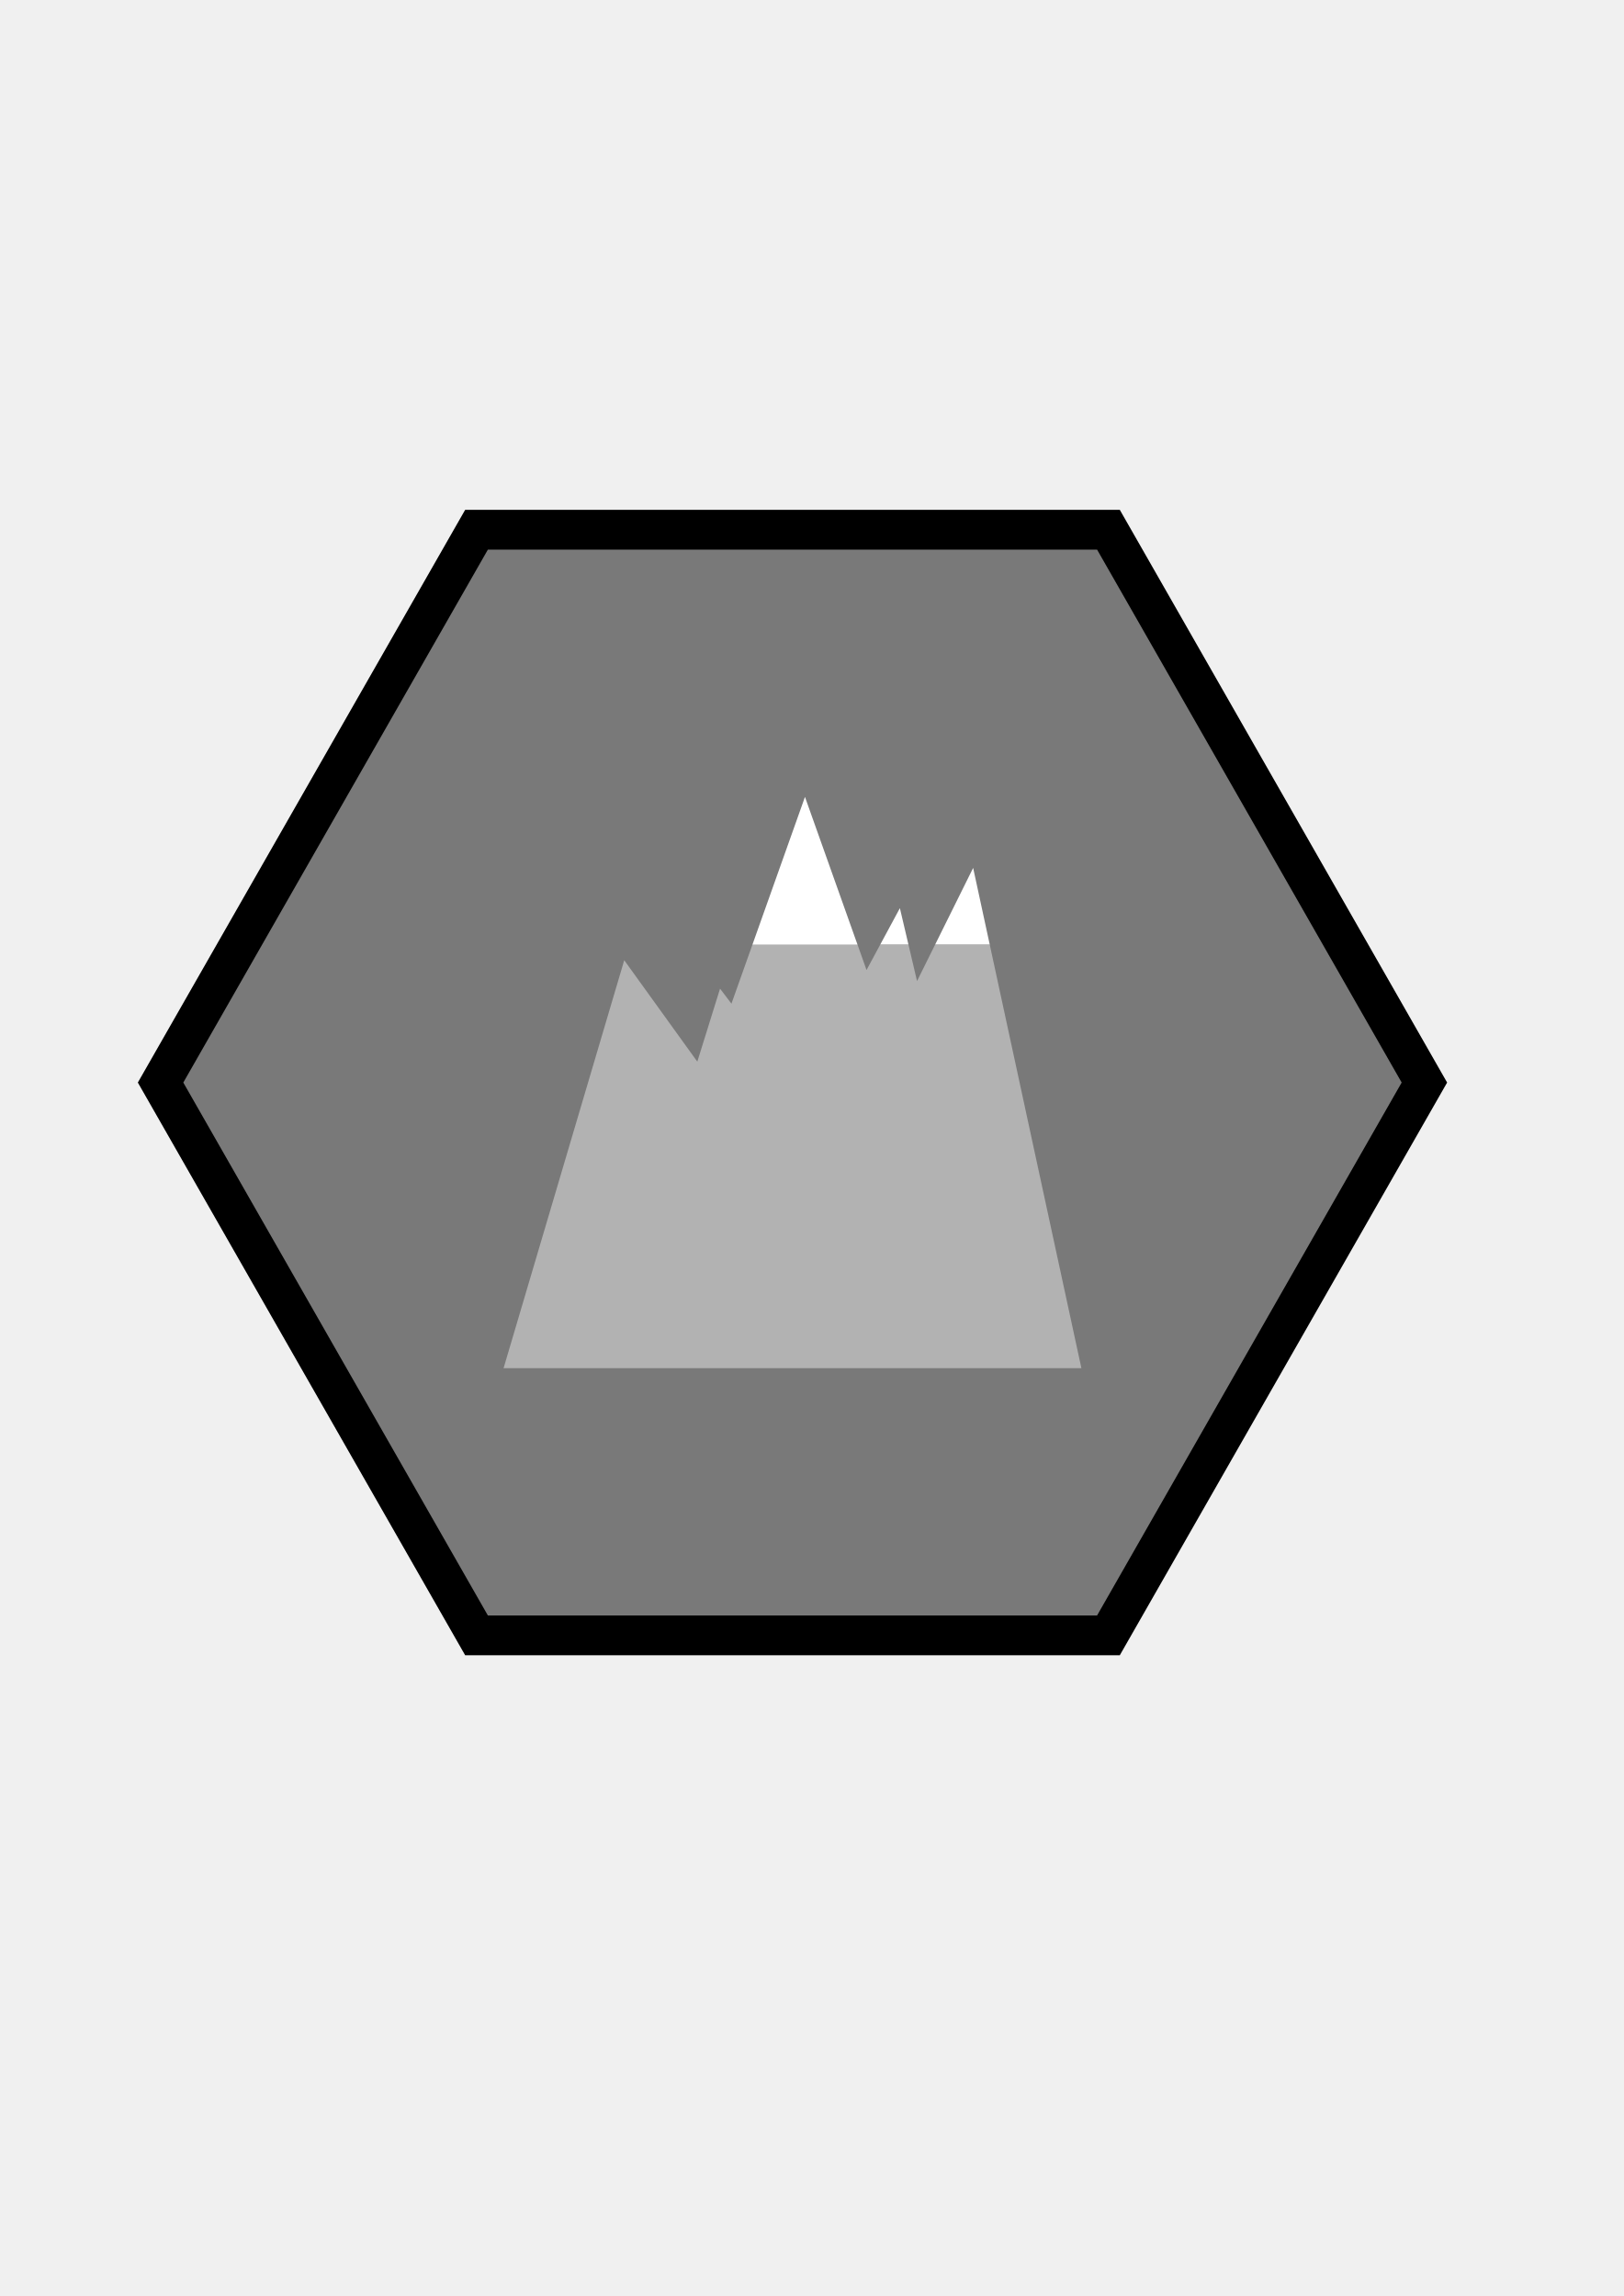
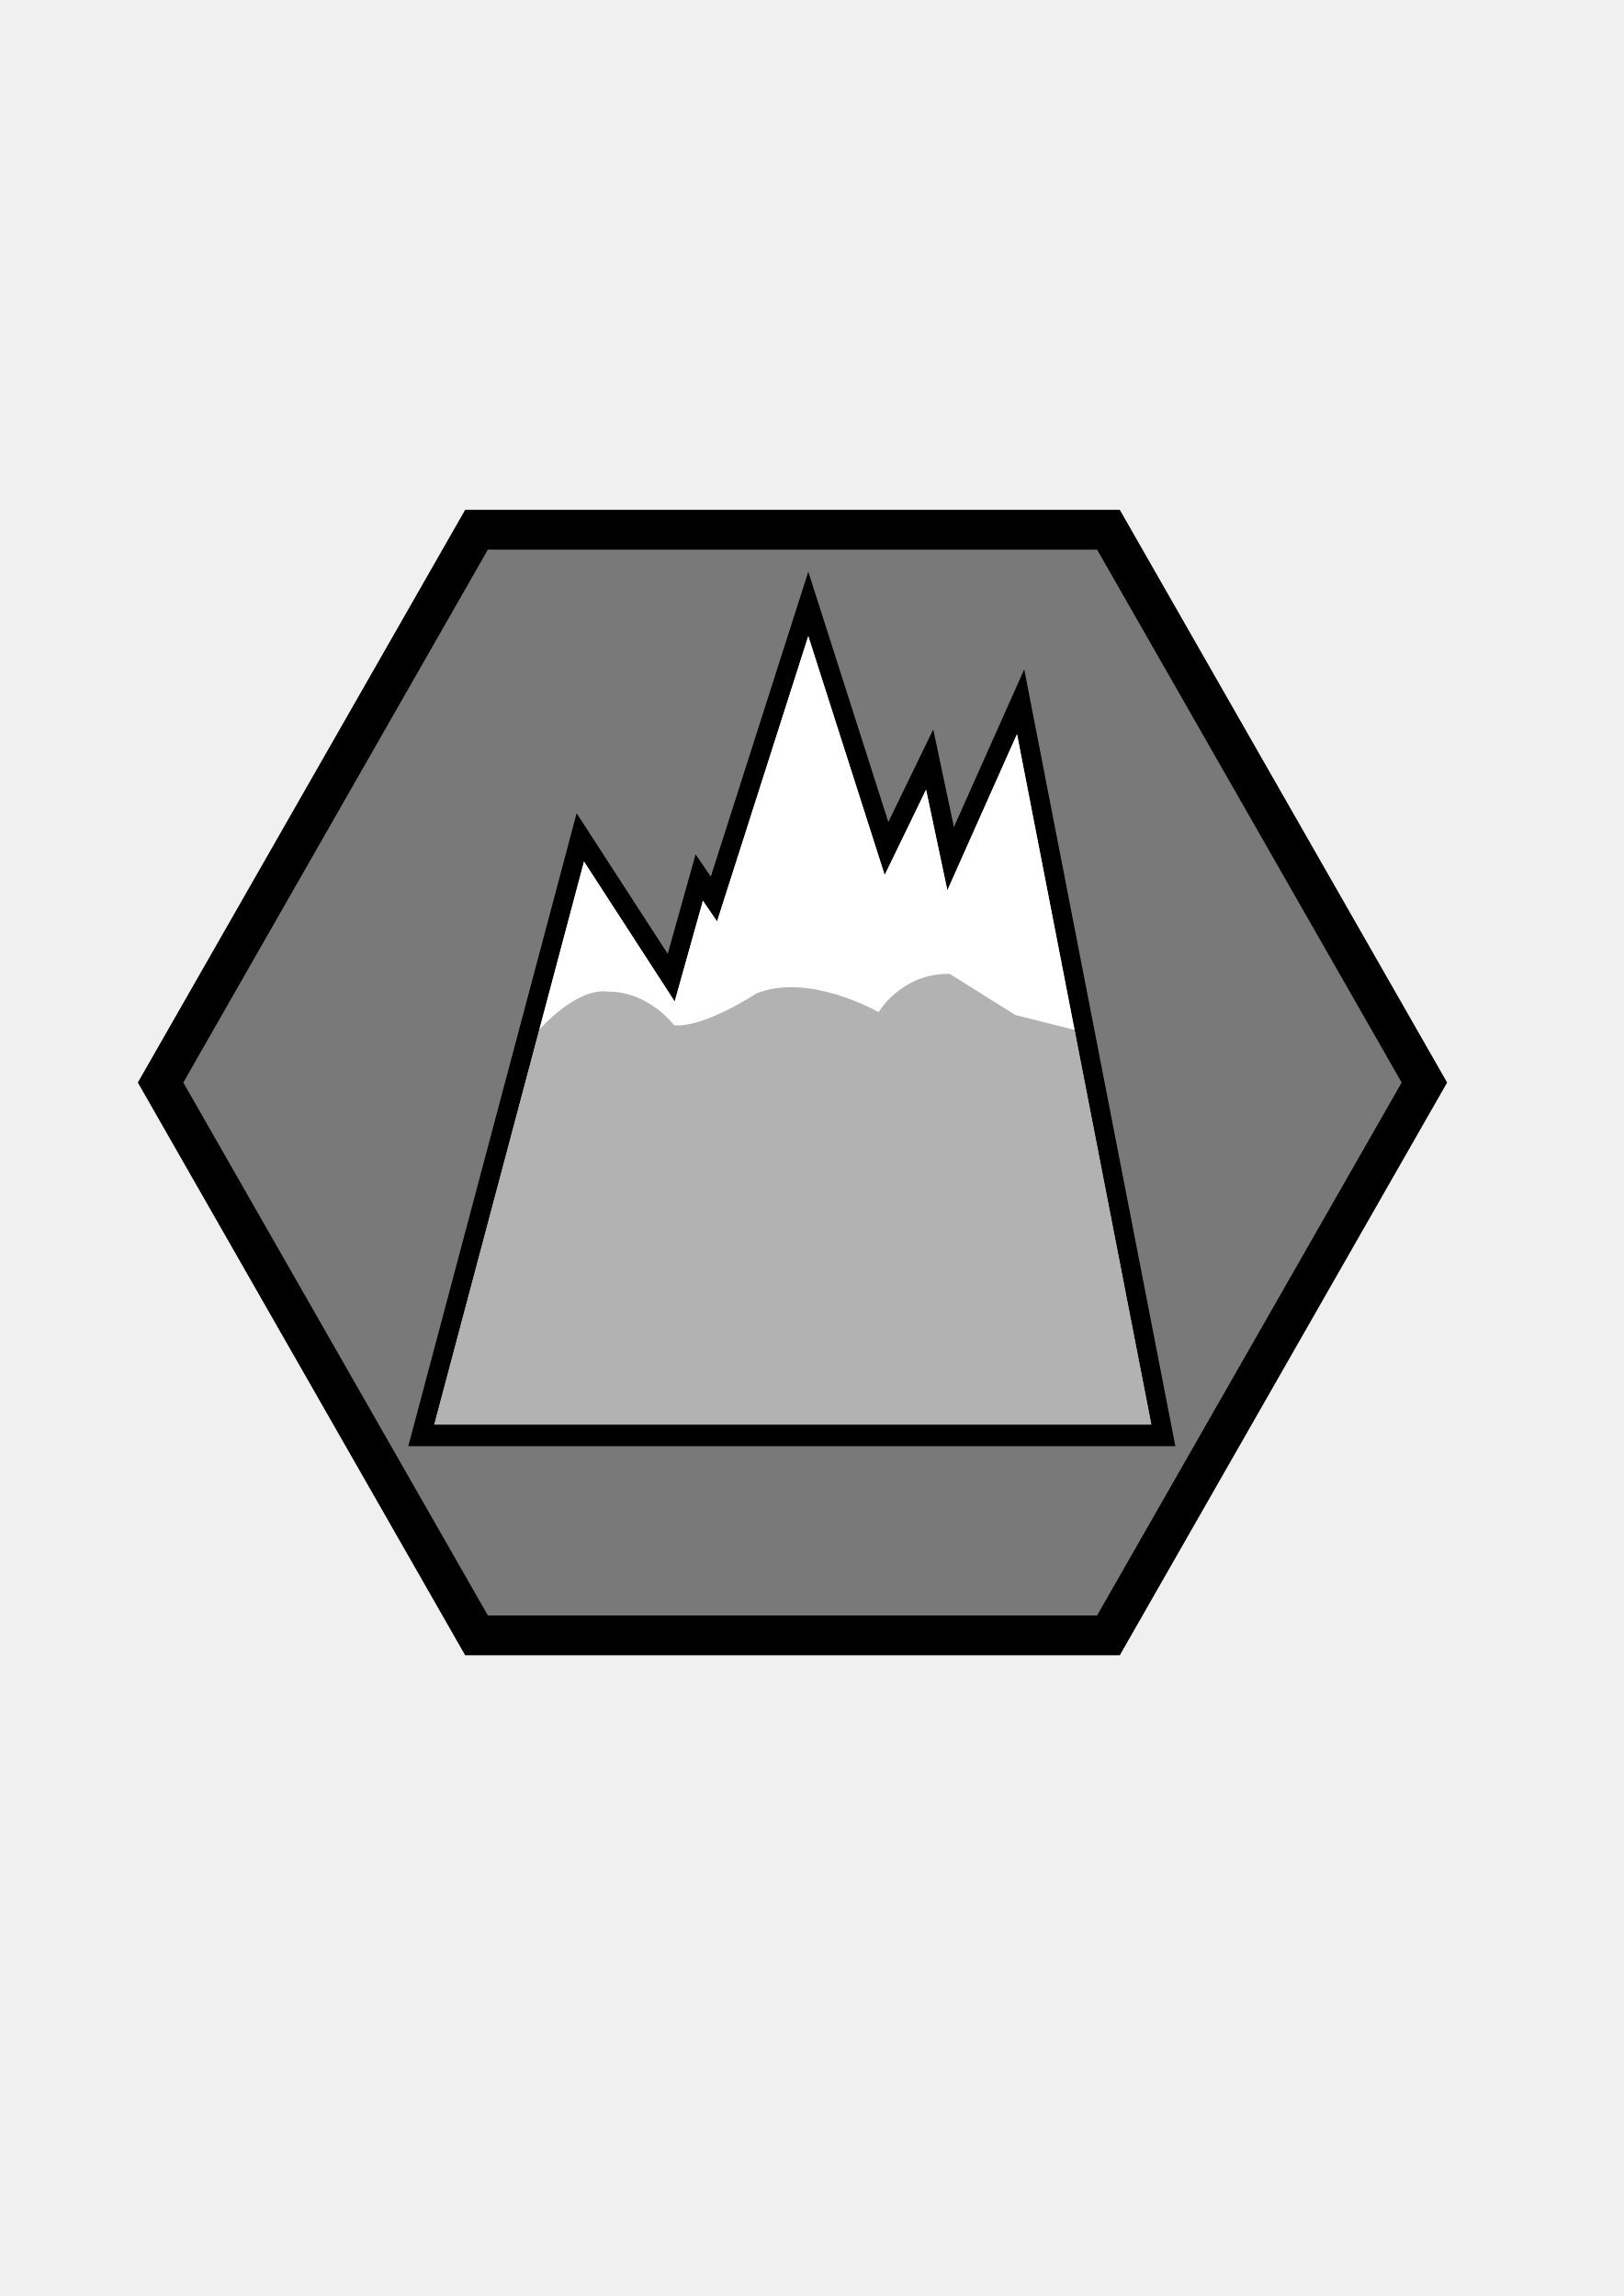
<svg xmlns="http://www.w3.org/2000/svg" width="210mm" height="297mm" viewBox="0 0 210 297" version="1.1" id="svg8">
  <defs id="defs2" />
  <g id="layer1">
    <path style="fill:#797979;fill-opacity:0.996;stroke:#000000;stroke-width:4.782;stroke-miterlimit:4;stroke-dasharray:none" id="path30" d="m 134.597,188.885 -76.76,0 -38.38,-66.476 38.38,-66.476 76.76,3e-6 38.38,66.476 z" transform="matrix(1.064718,0,0,1.075749,0.05098981,8.351938)" />
-     <g id="g1008" transform="matrix(0.8271029,0,0,1.176044,225.3548,30.82784)" style="mix-blend-mode:normal">
-       <path id="path965" style="fill:#ffffff;stroke:none;stroke-width:3.206" d="m -477.146,293.65 h 32.316 l -9.816,-31.912 z" transform="scale(0.2645833)" />
-       <path id="path1001" style="fill:#ffffff;stroke:none;stroke-width:3.206" d="m -509.59,293.65 h 16.723 l -5.08,-15.184 z" transform="scale(0.2645833)" />
-       <path id="path999" style="fill:#b2b2b2;stroke:none;stroke-width:3.206" d="m -585.1,293.65 -12.395,24.516 -6.734,-6.24 -13.439,30.346 -43.189,-42.154 -71.314,169.592 h 87.582 43.301 167.322 43.299 l -54.162,-176.059 h -32.316 l -10.662,15.121 -5.059,-15.121 h -16.723 l -8.068,10.523 -5.32,-10.523 z" transform="scale(0.2645833)" />
-       <path id="path997" style="fill:#ffffff;stroke:none;stroke-width:3.206" d="m -585.1,293.65 h 62.121 l -31.061,-61.436 z" transform="scale(0.2645833)" />
+     <g id="g856">
+       <g id="g866" transform="matrix(1.24093,0,0,1.380182,-24.65314,-59.99271)" style="stroke-width:4.043;stroke-miterlimit:4;stroke-dasharray:none;stroke:#000000;stroke-opacity:1">
+         <path id="path965" style="mix-blend-mode:normal;fill:#b2b2b2;stroke:#000000;stroke-width:15.282;stroke-miterlimit:4;stroke-dasharray:none;stroke-opacity:1" d="m 393.488,389.609 -25.691,72.252 -10.252,28.83 -5.568,-7.338 -11.117,35.688 -35.723,-49.576 -58.984,199.449 h 72.439 35.814 138.393 35.812 l -44.797,-207.053 -8.119,-37.531 -18.609,37.531 -8.818,17.783 -4.186,-17.783 -4.201,-17.857 -9.629,17.857 -6.674,12.375 -4.4,-12.375 z" transform="scale(0.2645833)" />
+       </g>
+       <g id="g955" transform="matrix(1.24093,0,0,1.380182,202.7268,-173.3874)">
+         <g id="g28" transform="matrix(0.8271029,0,0,1.176044,42.12159,112.9873)" style="mix-blend-mode:normal;fill:#b2b2b2">
+           <path id="path26" style="fill:#b2b2b2;stroke:none;stroke-width:3.206" transform="scale(0.2645833)" d="m -585.1,293.65 h 62.121 l -31.061,-61.436 z m 0,0 -12.395,24.516 -6.734,-6.24 -13.439,30.346 -43.189,-42.154 -71.314,169.592 h 87.582 43.301 167.322 43.299 l -54.162,-176.059 h -32.316 l -10.662,15.121 -5.059,-15.121 h -16.723 l -8.068,10.523 -5.32,-10.523 z m 75.51,0 h 16.723 l -5.08,-15.184 z m 32.443,0 h 32.316 l -9.816,-31.912 z" />
+         </g>
+         <g id="g86" transform="translate(105.8442,64.13621)">
+           <path id="path33" style="mix-blend-mode:normal;fill:#b2b2b2;stroke:none;stroke-width:0.837" d="m -213.009,158.013 -10.94,36.994 h 19.166 9.476 36.616 9.475 l -8.004,-36.994 z" />
+           <path id="path81" style="mix-blend-mode:normal;fill:#ffffff;stroke:none;stroke-width:0.837" d="m -213.009,158.013 c 0,0 3.832,-4.019 7.239,-3.582 4.194,0 6.815,3.145 6.815,3.145 3.145,0.262 8.562,-2.97 8.562,-2.97 5.504,-2.009 12.755,1.747 12.755,1.747 0,0 2.359,-3.669 7.426,-3.582 l 6.815,3.844 6.178,1.398 -3.849,-17.789 -2.148,-9.93 -4.924,9.93 -2.334,4.705 -1.107,-4.705 -1.112,-4.725 -2.548,4.725 -1.766,3.274 -1.164,-3.274 -6.798,-19.117 -6.797,19.117 -2.712,7.628 -1.474,-1.942 -2.941,9.442 -9.452,-13.117 z" />
+         </g>
+       </g>
    </g>
  </g>
</svg>
